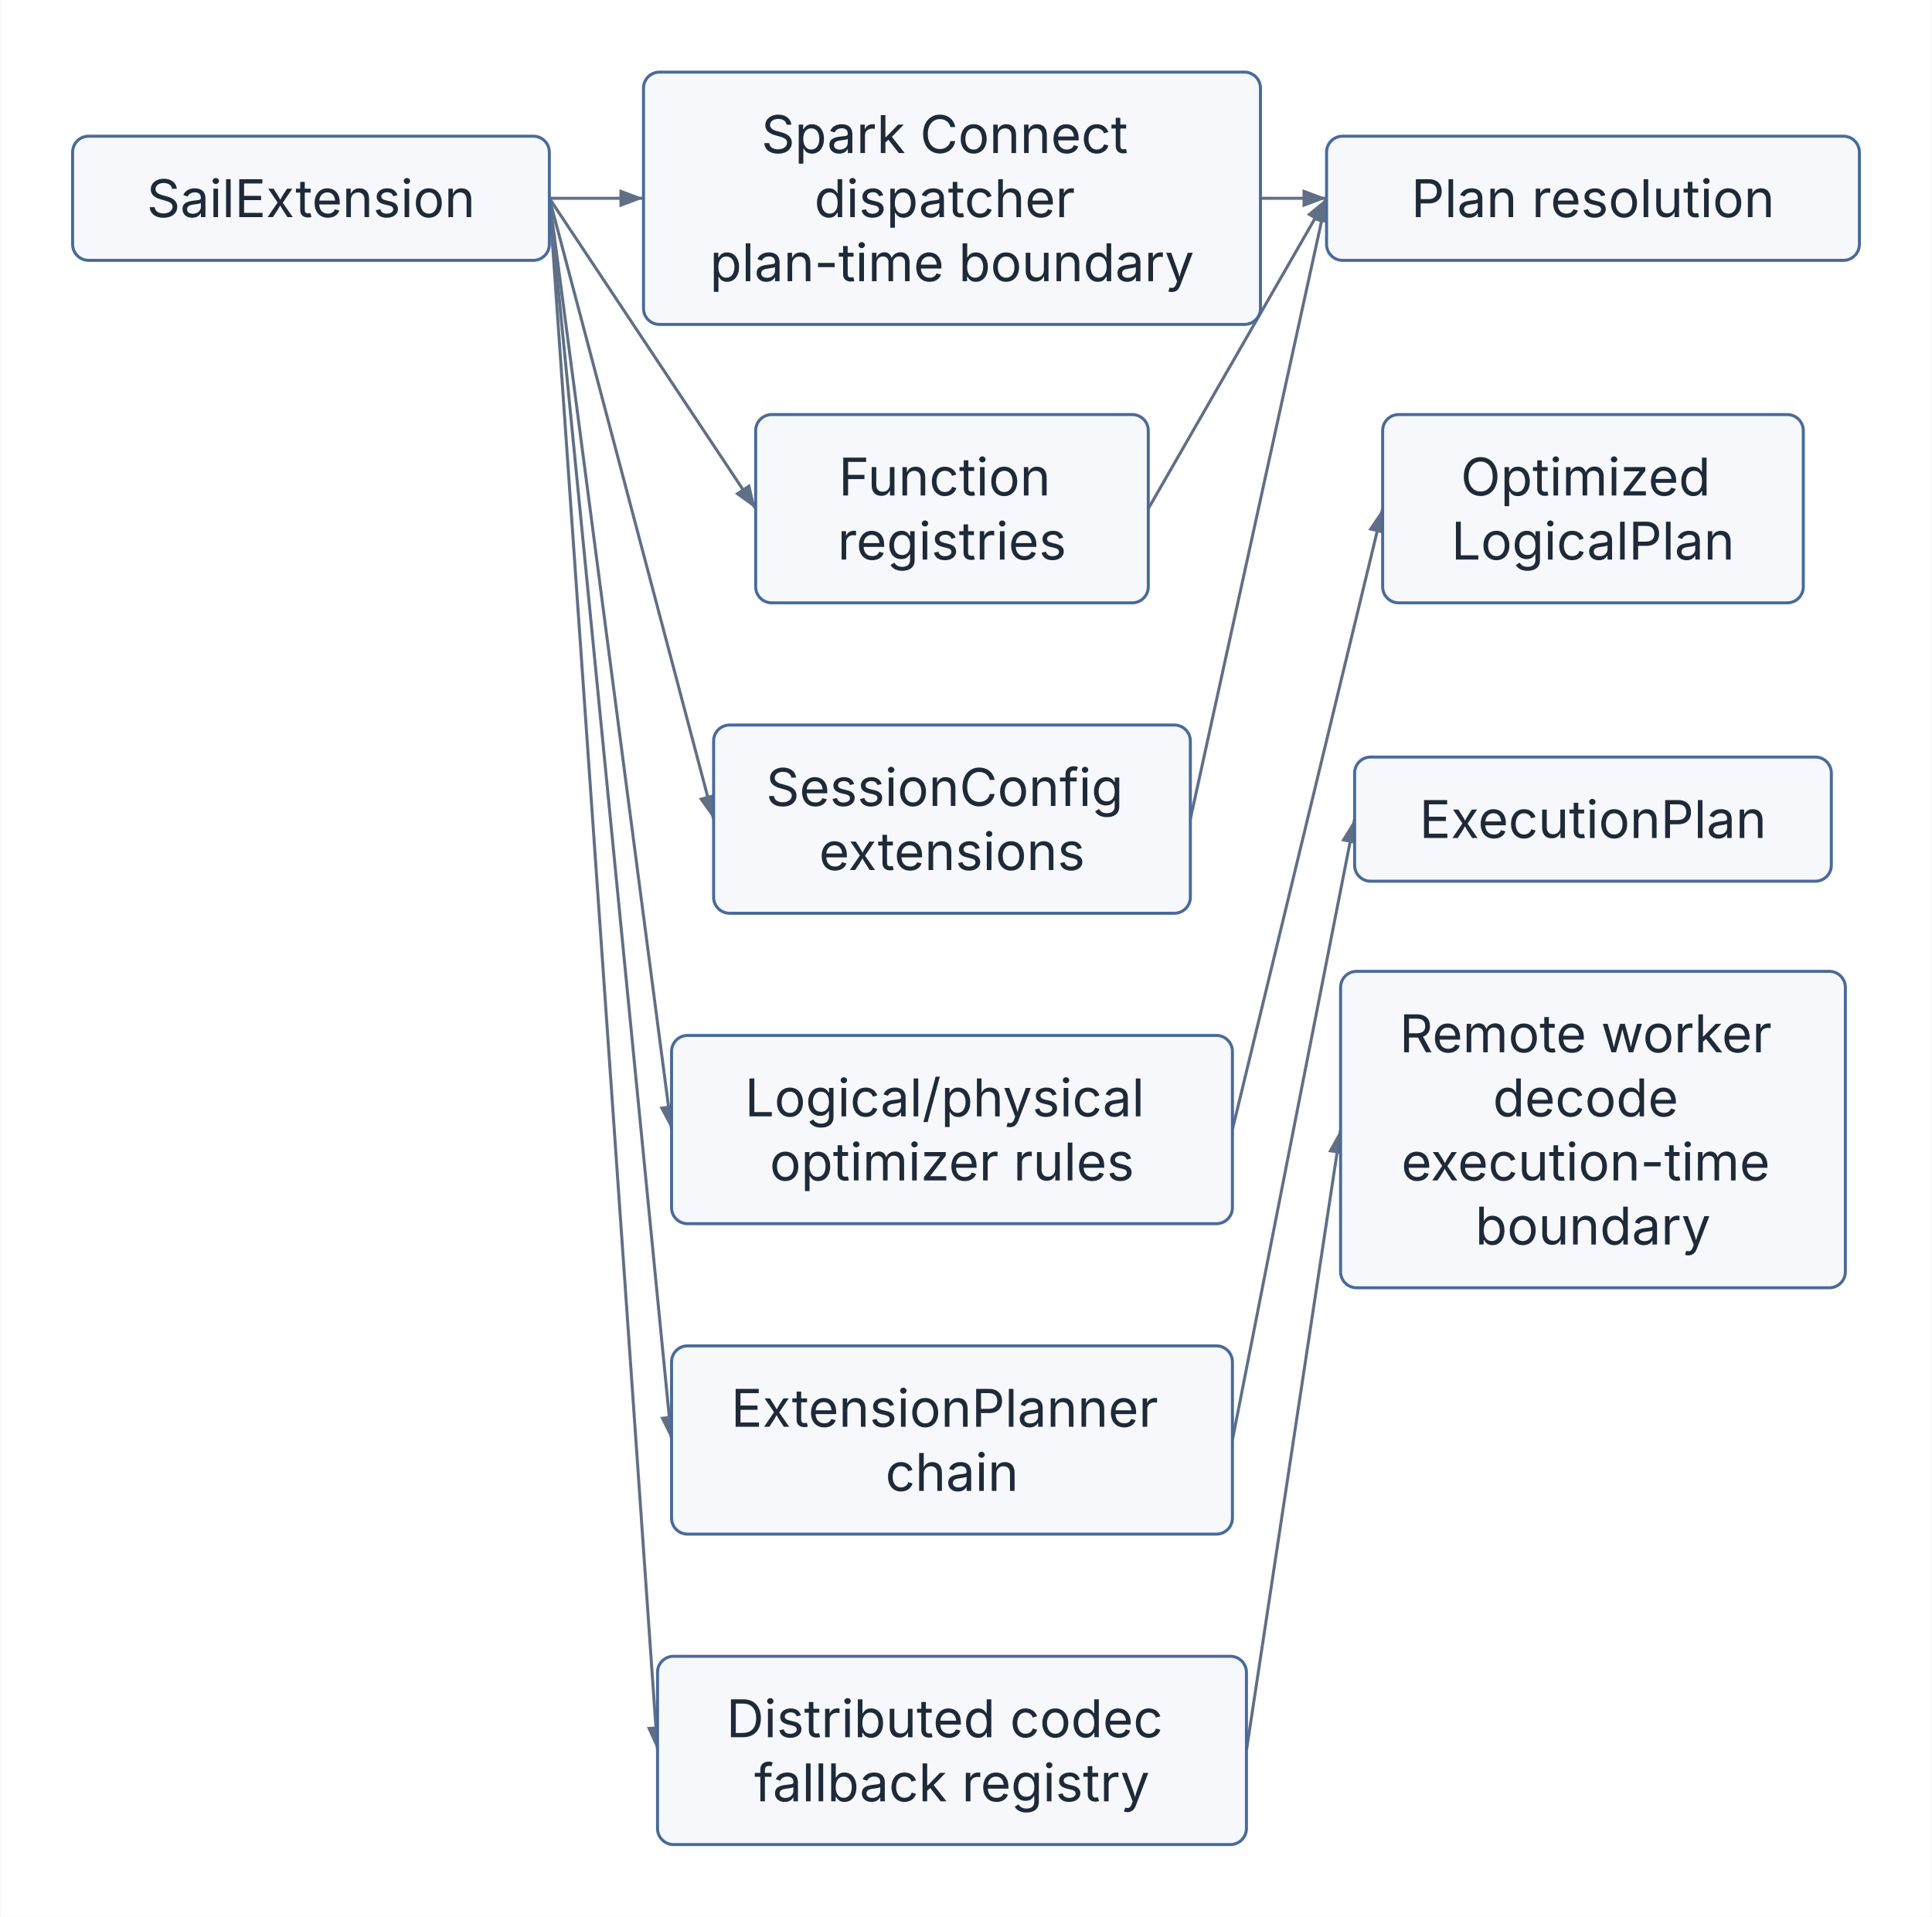
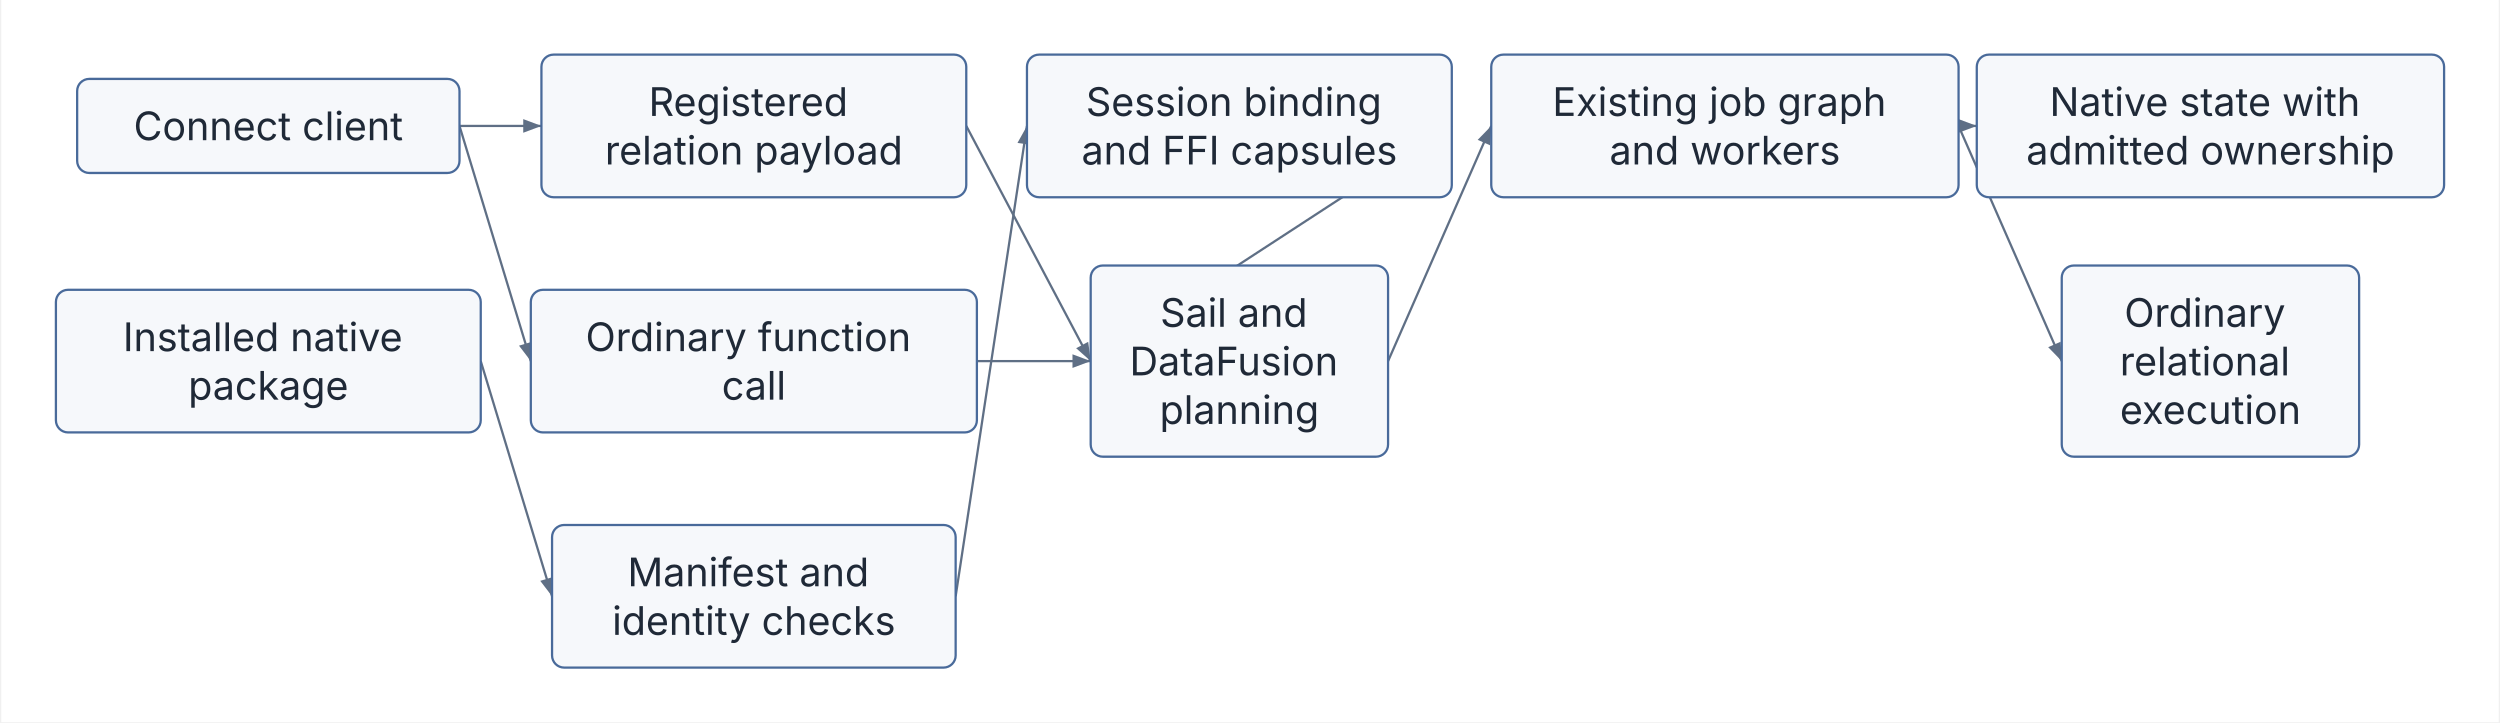
- <svg xmlns="http://www.w3.org/2000/svg" width="900" height="893" viewBox="0 0 964 957">
+ <svg xmlns="http://www.w3.org/2000/svg" width="900" height="260" viewBox="0 0 1646 476">
  <defs>
    <marker id="arrow" markerWidth="10" markerHeight="10" refX="8" refY="3" orient="auto" markerUnits="strokeWidth">
      <path d="M0,0 L0,6 L8,3 z" fill="#5f6f85" />
    </marker>
  </defs>
-   <rect x="0" y="0" width="964" height="957" fill="white" />
-   <line x1="274" y1="99" x2="321" y2="99" stroke="#5f6f85" stroke-width="1.5" marker-end="url(#arrow)" />
-   <line x1="274" y1="99" x2="377" y2="254" stroke="#5f6f85" stroke-width="1.5" marker-end="url(#arrow)" />
-   <line x1="274" y1="99" x2="356" y2="409" stroke="#5f6f85" stroke-width="1.5" marker-end="url(#arrow)" />
-   <line x1="274" y1="99" x2="335" y2="564" stroke="#5f6f85" stroke-width="1.5" marker-end="url(#arrow)" />
-   <line x1="274" y1="99" x2="335" y2="719" stroke="#5f6f85" stroke-width="1.5" marker-end="url(#arrow)" />
-   <line x1="274" y1="99" x2="328" y2="874" stroke="#5f6f85" stroke-width="1.5" marker-end="url(#arrow)" />
-   <line x1="629" y1="99" x2="662" y2="99" stroke="#5f6f85" stroke-width="1.5" marker-end="url(#arrow)" />
-   <line x1="573" y1="254" x2="662" y2="99" stroke="#5f6f85" stroke-width="1.5" marker-end="url(#arrow)" />
-   <line x1="594" y1="409" x2="662" y2="99" stroke="#5f6f85" stroke-width="1.5" marker-end="url(#arrow)" />
-   <line x1="615" y1="564" x2="690" y2="254" stroke="#5f6f85" stroke-width="1.5" marker-end="url(#arrow)" />
-   <line x1="615" y1="719" x2="676" y2="409" stroke="#5f6f85" stroke-width="1.5" marker-end="url(#arrow)" />
-   <line x1="622" y1="874" x2="669" y2="564" stroke="#5f6f85" stroke-width="1.5" marker-end="url(#arrow)" />
-   <rect x="36" y="68" width="238" height="62" rx="8" fill="#f6f8fb" stroke="#496a9a" stroke-width="1.5" />
-   <text x="155" y="99" text-anchor="middle" dominant-baseline="middle" font-family="Inter, Helvetica, Arial, sans-serif" font-size="26" fill="#1f2937">
-     <tspan x="155" dy="0">SailExtension</tspan>
+   <rect x="0" y="0" width="1646" height="476" fill="white" />
+   <line x1="302" y1="83" x2="356" y2="83" stroke="#5f6f85" stroke-width="1.5" marker-end="url(#arrow)" />
+   <line x1="302" y1="83" x2="349" y2="238" stroke="#5f6f85" stroke-width="1.5" marker-end="url(#arrow)" />
+   <line x1="316" y1="238" x2="363" y2="393" stroke="#5f6f85" stroke-width="1.5" marker-end="url(#arrow)" />
+   <line x1="629" y1="393" x2="676" y2="83" stroke="#5f6f85" stroke-width="1.5" marker-end="url(#arrow)" />
+   <line x1="636" y1="83" x2="718" y2="238" stroke="#5f6f85" stroke-width="1.5" marker-end="url(#arrow)" />
+   <line x1="643" y1="238" x2="718" y2="238" stroke="#5f6f85" stroke-width="1.5" marker-end="url(#arrow)" />
+   <line x1="956" y1="83" x2="718" y2="238" stroke="#5f6f85" stroke-width="1.5" marker-end="url(#arrow)" />
+   <line x1="914" y1="238" x2="982" y2="83" stroke="#5f6f85" stroke-width="1.5" marker-end="url(#arrow)" />
+   <line x1="1290" y1="83" x2="1302" y2="83" stroke="#5f6f85" stroke-width="1.5" marker-end="url(#arrow)" />
+   <line x1="1290" y1="83" x2="1358" y2="238" stroke="#5f6f85" stroke-width="1.5" marker-end="url(#arrow)" />
+   <rect x="50" y="52" width="252" height="62" rx="8" fill="#f6f8fb" stroke="#496a9a" stroke-width="1.5" />
+   <text x="176" y="83" text-anchor="middle" dominant-baseline="middle" font-family="Inter, Helvetica, Arial, sans-serif" font-size="26" fill="#1f2937">
+     <tspan x="176" dy="0">Connect client</tspan>
  </text>
-   <rect x="321" y="36" width="308" height="126" rx="8" fill="#f6f8fb" stroke="#496a9a" stroke-width="1.5" />
-   <text x="475" y="67" text-anchor="middle" dominant-baseline="middle" font-family="Inter, Helvetica, Arial, sans-serif" font-size="26" fill="#1f2937">
-     <tspan x="475" dy="0">Spark Connect</tspan>
-     <tspan x="475" dy="32">dispatcher</tspan>
-     <tspan x="475" dy="32">plan-time boundary</tspan>
+   <rect x="356" y="36" width="280" height="94" rx="8" fill="#f6f8fb" stroke="#496a9a" stroke-width="1.5" />
+   <text x="496" y="67" text-anchor="middle" dominant-baseline="middle" font-family="Inter, Helvetica, Arial, sans-serif" font-size="26" fill="#1f2937">
+     <tspan x="496" dy="0">Registered</tspan>
+     <tspan x="496" dy="32">relation payload</tspan>
  </text>
-   <rect x="377" y="207" width="196" height="94" rx="8" fill="#f6f8fb" stroke="#496a9a" stroke-width="1.5" />
-   <text x="475" y="238" text-anchor="middle" dominant-baseline="middle" font-family="Inter, Helvetica, Arial, sans-serif" font-size="26" fill="#1f2937">
-     <tspan x="475" dy="0">Function</tspan>
-     <tspan x="475" dy="32">registries</tspan>
+   <rect x="349" y="191" width="294" height="94" rx="8" fill="#f6f8fb" stroke="#496a9a" stroke-width="1.5" />
+   <text x="496" y="222" text-anchor="middle" dominant-baseline="middle" font-family="Inter, Helvetica, Arial, sans-serif" font-size="26" fill="#1f2937">
+     <tspan x="496" dy="0">Ordinary function</tspan>
+     <tspan x="496" dy="32">call</tspan>
  </text>
-   <rect x="356" y="362" width="238" height="94" rx="8" fill="#f6f8fb" stroke="#496a9a" stroke-width="1.5" />
-   <text x="475" y="393" text-anchor="middle" dominant-baseline="middle" font-family="Inter, Helvetica, Arial, sans-serif" font-size="26" fill="#1f2937">
-     <tspan x="475" dy="0">SessionConfig</tspan>
-     <tspan x="475" dy="32">extensions</tspan>
+   <rect x="36" y="191" width="280" height="94" rx="8" fill="#f6f8fb" stroke="#496a9a" stroke-width="1.5" />
+   <text x="176" y="222" text-anchor="middle" dominant-baseline="middle" font-family="Inter, Helvetica, Arial, sans-serif" font-size="26" fill="#1f2937">
+     <tspan x="176" dy="0">Installed native</tspan>
+     <tspan x="176" dy="32">package</tspan>
  </text>
-   <rect x="335" y="517" width="280" height="94" rx="8" fill="#f6f8fb" stroke="#496a9a" stroke-width="1.5" />
-   <text x="475" y="548" text-anchor="middle" dominant-baseline="middle" font-family="Inter, Helvetica, Arial, sans-serif" font-size="26" fill="#1f2937">
-     <tspan x="475" dy="0">Logical/physical</tspan>
-     <tspan x="475" dy="32">optimizer rules</tspan>
+   <rect x="363" y="346" width="266" height="94" rx="8" fill="#f6f8fb" stroke="#496a9a" stroke-width="1.5" />
+   <text x="496" y="377" text-anchor="middle" dominant-baseline="middle" font-family="Inter, Helvetica, Arial, sans-serif" font-size="26" fill="#1f2937">
+     <tspan x="496" dy="0">Manifest and</tspan>
+     <tspan x="496" dy="32">identity checks</tspan>
  </text>
-   <rect x="335" y="672" width="280" height="94" rx="8" fill="#f6f8fb" stroke="#496a9a" stroke-width="1.5" />
-   <text x="475" y="703" text-anchor="middle" dominant-baseline="middle" font-family="Inter, Helvetica, Arial, sans-serif" font-size="26" fill="#1f2937">
-     <tspan x="475" dy="0">ExtensionPlanner</tspan>
-     <tspan x="475" dy="32">chain</tspan>
+   <rect x="676" y="36" width="280" height="94" rx="8" fill="#f6f8fb" stroke="#496a9a" stroke-width="1.5" />
+   <text x="816" y="67" text-anchor="middle" dominant-baseline="middle" font-family="Inter, Helvetica, Arial, sans-serif" font-size="26" fill="#1f2937">
+     <tspan x="816" dy="0">Session binding</tspan>
+     <tspan x="816" dy="32">and FFI capsules</tspan>
  </text>
-   <rect x="328" y="827" width="294" height="94" rx="8" fill="#f6f8fb" stroke="#496a9a" stroke-width="1.5" />
-   <text x="475" y="858" text-anchor="middle" dominant-baseline="middle" font-family="Inter, Helvetica, Arial, sans-serif" font-size="26" fill="#1f2937">
-     <tspan x="475" dy="0">Distributed codec</tspan>
-     <tspan x="475" dy="32">fallback registry</tspan>
+   <rect x="718" y="175" width="196" height="126" rx="8" fill="#f6f8fb" stroke="#496a9a" stroke-width="1.5" />
+   <text x="816" y="206" text-anchor="middle" dominant-baseline="middle" font-family="Inter, Helvetica, Arial, sans-serif" font-size="26" fill="#1f2937">
+     <tspan x="816" dy="0">Sail and</tspan>
+     <tspan x="816" dy="32">DataFusion</tspan>
+     <tspan x="816" dy="32">planning</tspan>
  </text>
-   <rect x="662" y="68" width="266" height="62" rx="8" fill="#f6f8fb" stroke="#496a9a" stroke-width="1.5" />
-   <text x="795" y="99" text-anchor="middle" dominant-baseline="middle" font-family="Inter, Helvetica, Arial, sans-serif" font-size="26" fill="#1f2937">
-     <tspan x="795" dy="0">Plan resolution</tspan>
+   <rect x="982" y="36" width="308" height="94" rx="8" fill="#f6f8fb" stroke="#496a9a" stroke-width="1.5" />
+   <text x="1136" y="67" text-anchor="middle" dominant-baseline="middle" font-family="Inter, Helvetica, Arial, sans-serif" font-size="26" fill="#1f2937">
+     <tspan x="1136" dy="0">Existing job graph</tspan>
+     <tspan x="1136" dy="32">and workers</tspan>
  </text>
-   <rect x="690" y="207" width="210" height="94" rx="8" fill="#f6f8fb" stroke="#496a9a" stroke-width="1.5" />
-   <text x="795" y="238" text-anchor="middle" dominant-baseline="middle" font-family="Inter, Helvetica, Arial, sans-serif" font-size="26" fill="#1f2937">
-     <tspan x="795" dy="0">Optimized</tspan>
-     <tspan x="795" dy="32">LogicalPlan</tspan>
+   <rect x="1302" y="36" width="308" height="94" rx="8" fill="#f6f8fb" stroke="#496a9a" stroke-width="1.5" />
+   <text x="1456" y="67" text-anchor="middle" dominant-baseline="middle" font-family="Inter, Helvetica, Arial, sans-serif" font-size="26" fill="#1f2937">
+     <tspan x="1456" dy="0">Native state with</tspan>
+     <tspan x="1456" dy="32">admitted ownership</tspan>
  </text>
-   <rect x="676" y="378" width="238" height="62" rx="8" fill="#f6f8fb" stroke="#496a9a" stroke-width="1.5" />
-   <text x="795" y="409" text-anchor="middle" dominant-baseline="middle" font-family="Inter, Helvetica, Arial, sans-serif" font-size="26" fill="#1f2937">
-     <tspan x="795" dy="0">ExecutionPlan</tspan>
-   </text>
-   <rect x="669" y="485" width="252" height="158" rx="8" fill="#f6f8fb" stroke="#496a9a" stroke-width="1.5" />
-   <text x="795" y="516" text-anchor="middle" dominant-baseline="middle" font-family="Inter, Helvetica, Arial, sans-serif" font-size="26" fill="#1f2937">
-     <tspan x="795" dy="0">Remote worker</tspan>
-     <tspan x="795" dy="32">decode</tspan>
-     <tspan x="795" dy="32">execution-time</tspan>
-     <tspan x="795" dy="32">boundary</tspan>
+   <rect x="1358" y="175" width="196" height="126" rx="8" fill="#f6f8fb" stroke="#496a9a" stroke-width="1.5" />
+   <text x="1456" y="206" text-anchor="middle" dominant-baseline="middle" font-family="Inter, Helvetica, Arial, sans-serif" font-size="26" fill="#1f2937">
+     <tspan x="1456" dy="0">Ordinary</tspan>
+     <tspan x="1456" dy="32">relational</tspan>
+     <tspan x="1456" dy="32">execution</tspan>
  </text>
</svg>
